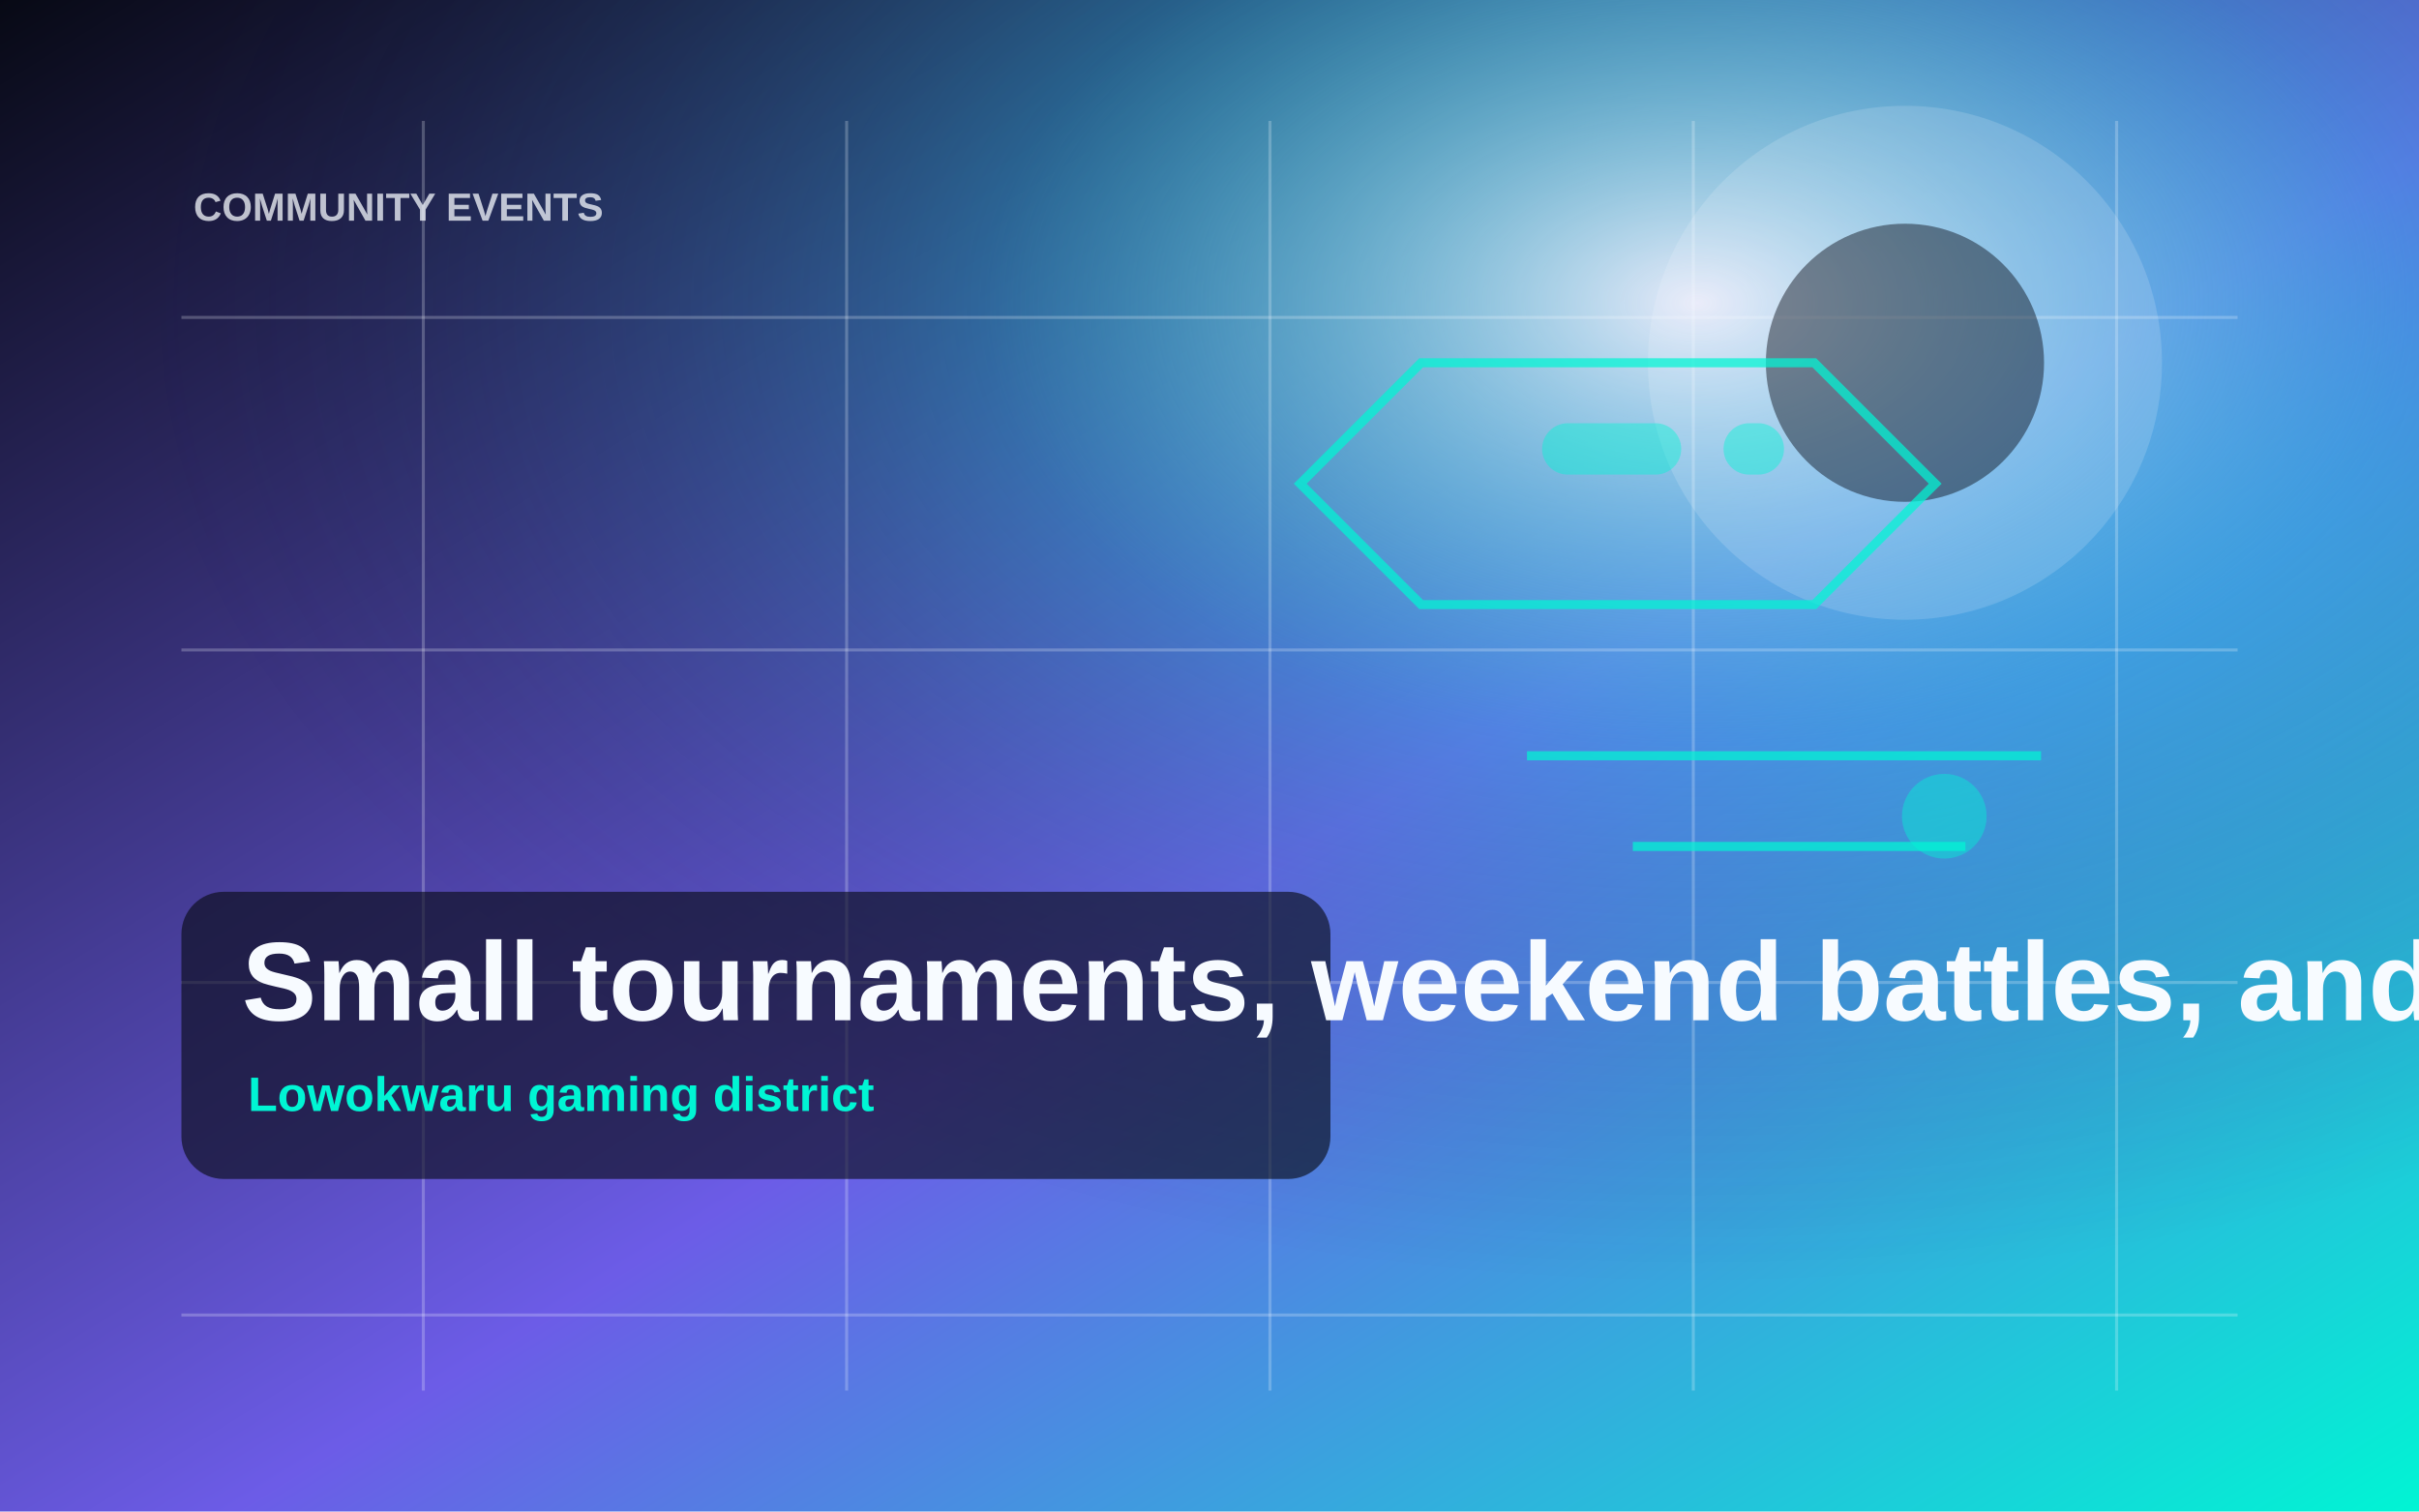
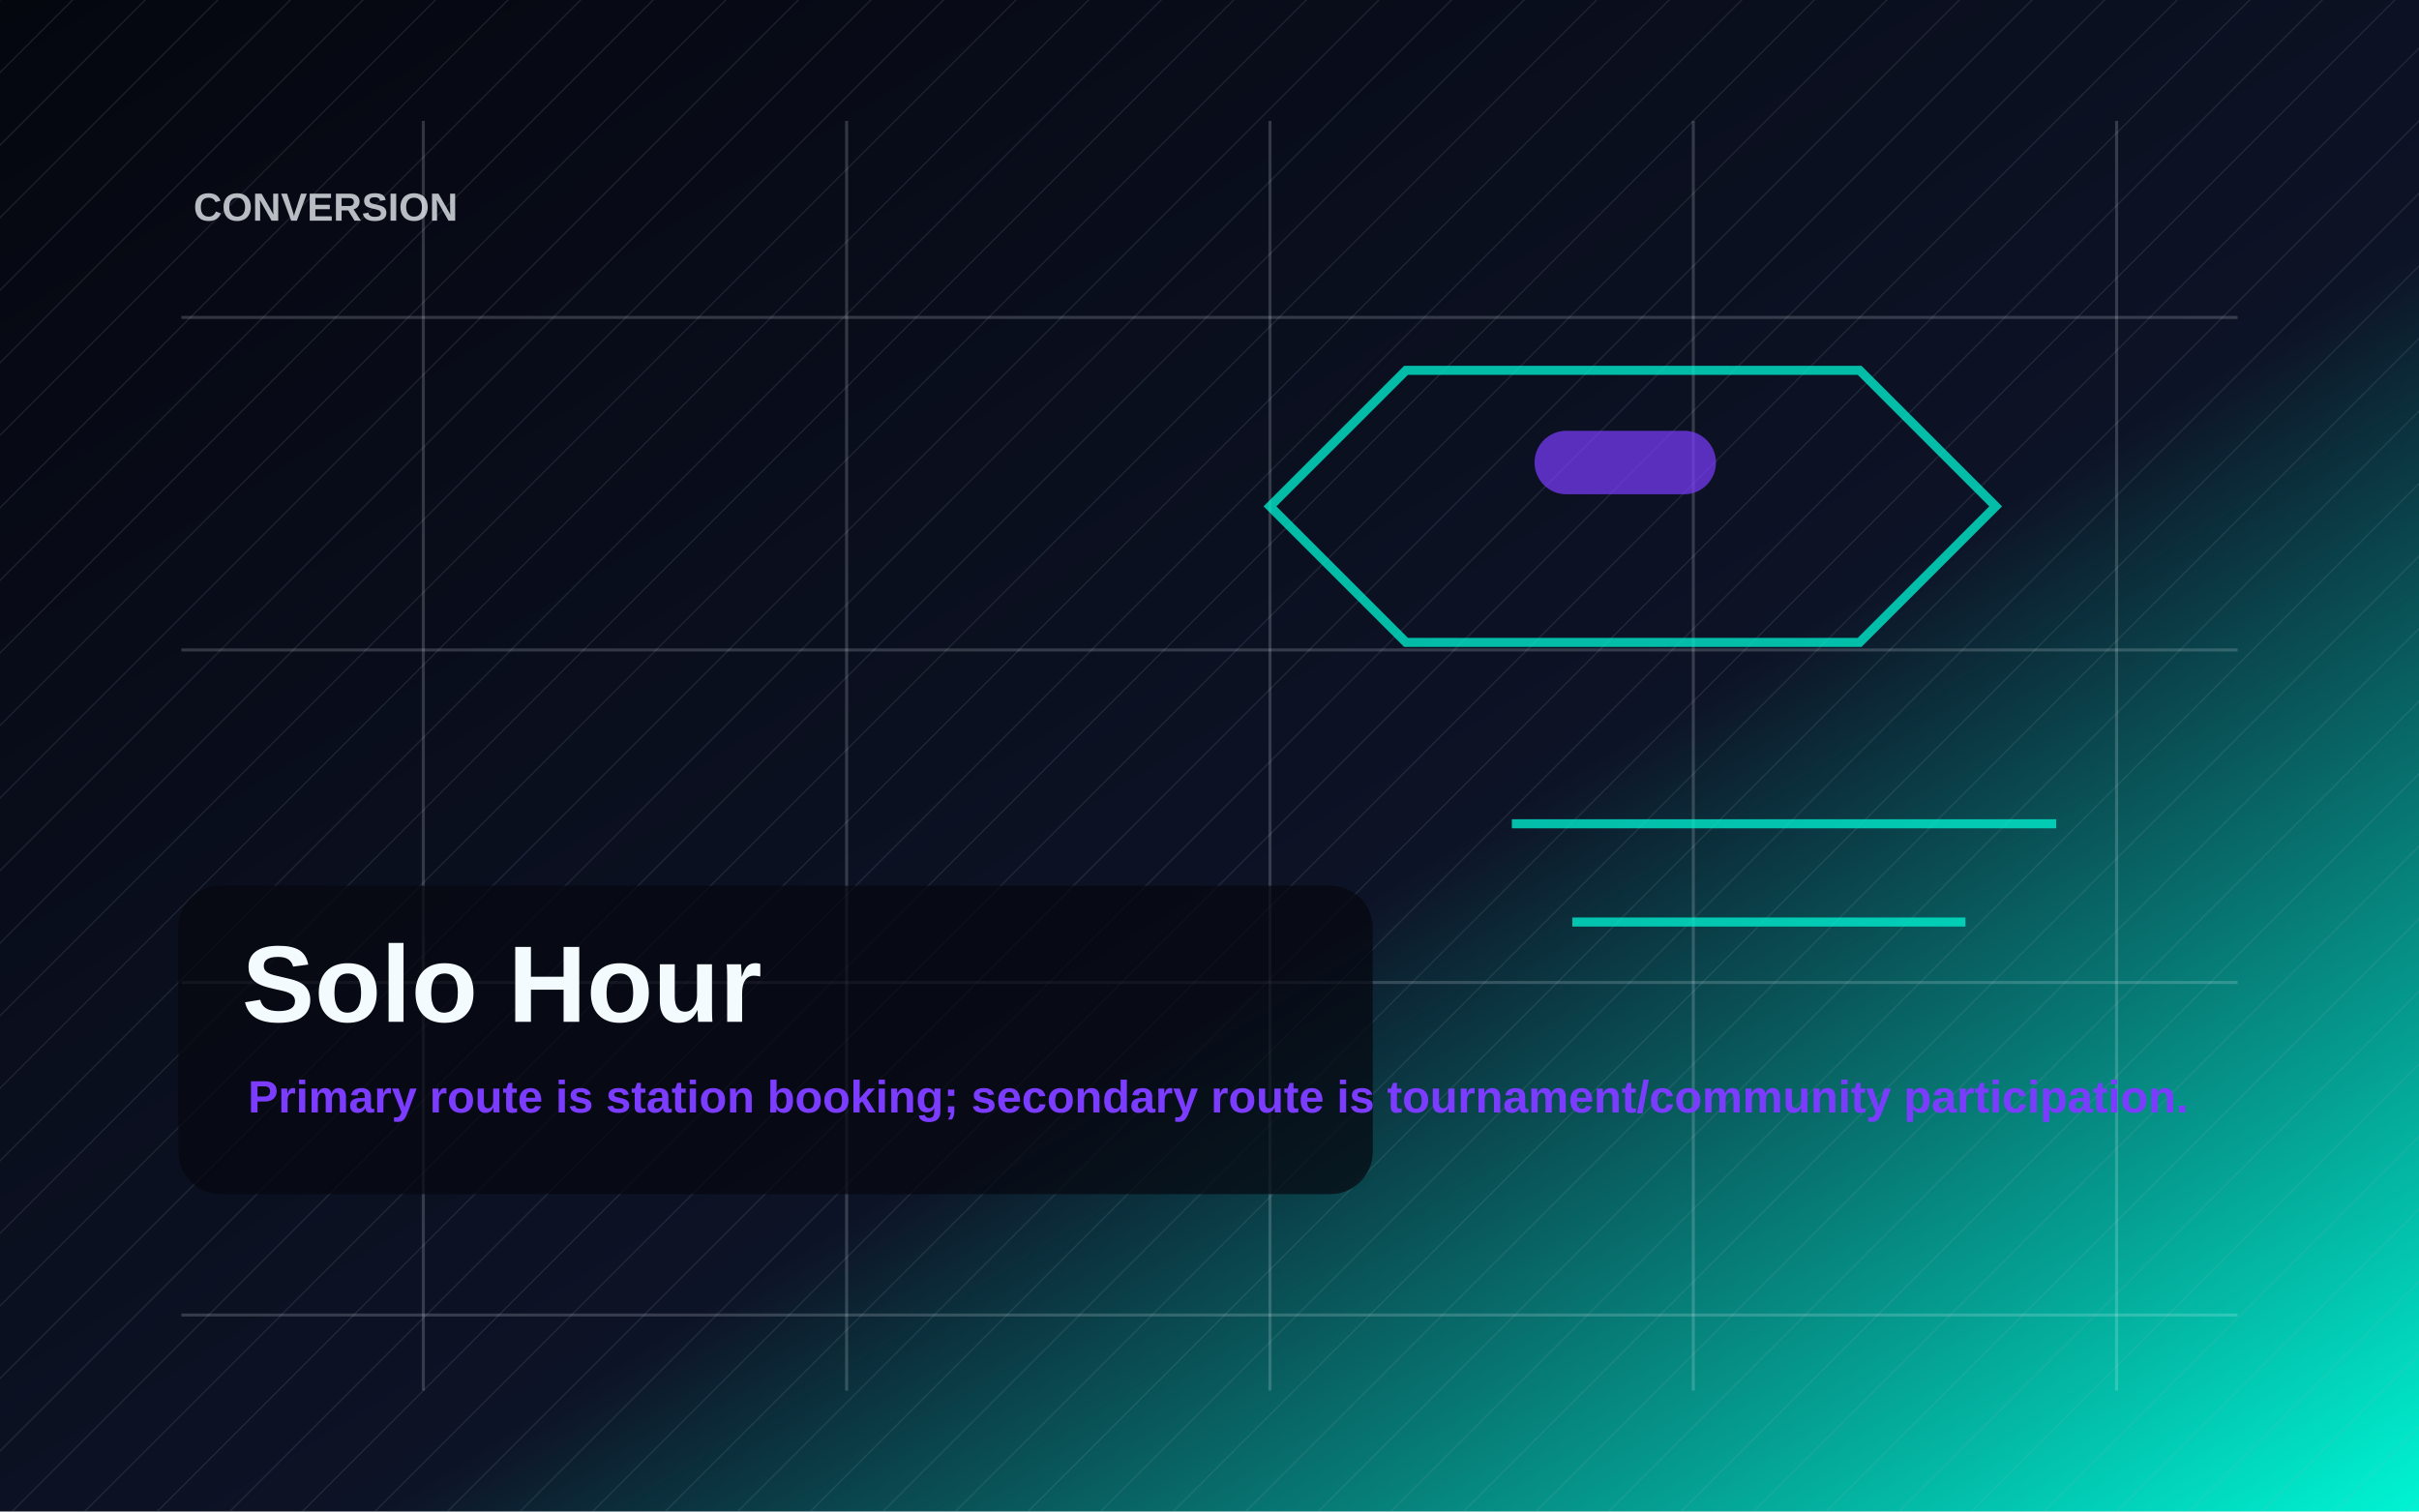
- <svg xmlns="http://www.w3.org/2000/svg" width="1600" height="1000" viewBox="0 0 1600 1000" role="img" aria-label="Small tournaments, weekend battles, and content nights.">
+ <svg xmlns="http://www.w3.org/2000/svg" width="1600" height="1000" viewBox="0 0 1600 1000" role="img" aria-label="Solo Hour">
  <defs>
    <linearGradient id="bg" x1="0" x2="1" y1="0" y2="1">
-       <stop offset="0" stop-color="#070914" />
-       <stop offset="0.55" stop-color="#6c5ce7" />
+       <stop offset="0" stop-color="#05070f" />
+       <stop offset=".58" stop-color="#0d1326" />
      <stop offset="1" stop-color="#00f5d4" />
    </linearGradient>
-     <radialGradient id="glow" cx="70%" cy="20%" r="65%">
-       <stop offset="0" stop-color="#f7fbff" stop-opacity=".9" />
-       <stop offset=".45" stop-color="#00f5d4" stop-opacity=".25" />
-       <stop offset="1" stop-color="#070914" stop-opacity="0" />
-     </radialGradient>
+     <pattern id="grain" width="48" height="48" patternUnits="userSpaceOnUse">
+       <path d="M0 48L48 0M-12 12L12-12M36 60L60 36" stroke="#9ca9bd" stroke-opacity=".13" />
+     </pattern>
  </defs>
  <rect width="1600" height="1000" fill="url(#bg)" />
-   <rect width="1600" height="1000" fill="url(#glow)" />
-   <g fill="none" stroke="#f7fbff" stroke-opacity=".24" stroke-width="2">
-     <path d="M120 210 H1480 M120 430 H1480 M120 650 H1480 M120 870 H1480" />
-     <path d="M280 80 V920 M560 80 V920 M840 80 V920 M1120 80 V920 M1400 80 V920" />
+   <rect width="1600" height="1000" fill="url(#grain)" />
+   <g fill="none" stroke="#f4fbff" stroke-opacity=".18" stroke-width="2">
+     <path d="M120 210H1480M120 430H1480M120 650H1480M120 870H1480" />
+     <path d="M280 80V920M560 80V920M840 80V920M1120 80V920M1400 80V920" />
  </g>
-   <circle cx="1260" cy="240" r="170" fill="#f7fbff" opacity=".16" />
-   <circle cx="1260" cy="240" r="92" fill="#070914" opacity=".45" />
-   <g fill="none" stroke="#00f5d4" stroke-width="6" opacity=".72">
-     <path d="M940 240h260l80 80-80 80H940l-80-80z" />
-     <path d="M1010 500h340" />
-     <path d="M1080 560h220" />
+   <g fill="none" stroke="#00f5d4" stroke-width="6" opacity=".75">
+     <path d="M930 245h300l90 90-90 90H930l-90-90z" />
+     <path d="M1000 545h360" />
+     <path d="M1040 610h260" />
  </g>
-   <g fill="#00f5d4" opacity=".42">
-     <rect x="1020" y="280" width="92" height="34" rx="17" />
-     <rect x="1140" y="280" width="40" height="34" rx="17" />
-     <circle cx="1286" cy="540" r="28" />
-   </g>
-   <rect x="120" y="590" width="760" height="190" rx="28" fill="#070914" opacity=".62" />
-   <text x="160" y="675" font-family="Arial, Helvetica, sans-serif" font-size="74" font-weight="900" fill="#f7fbff">Small tournaments, weekend battles, and content nights.</text>
-   <text x="164" y="735" font-family="Arial, Helvetica, sans-serif" font-size="32" font-weight="700" fill="#00f5d4">Lowokwaru gaming district</text>
-   <text x="128" y="146" font-family="Arial, Helvetica, sans-serif" font-size="26" font-weight="800" fill="#f7fbff" opacity=".74">COMMUNITY EVENTS</text>
+   <rect x="1015" y="285" width="120" height="42" rx="21" fill="#7c3cff" opacity=".7" />
+   <rect x="118" y="586" width="790" height="204" rx="28" fill="#05070f" opacity=".72" />
+   <text x="160" y="676" font-family="Arial, Helvetica, sans-serif" font-size="72" font-weight="900" fill="#f4fbff">Solo Hour</text>
+   <text x="164" y="736" font-family="Arial, Helvetica, sans-serif" font-size="30" font-weight="700" fill="#7c3cff">Primary route is station booking; secondary route is tournament/community participation.</text>
+   <text x="128" y="146" font-family="Arial, Helvetica, sans-serif" font-size="26" font-weight="800" fill="#f4fbff" opacity=".74">CONVERSION</text>
</svg>
